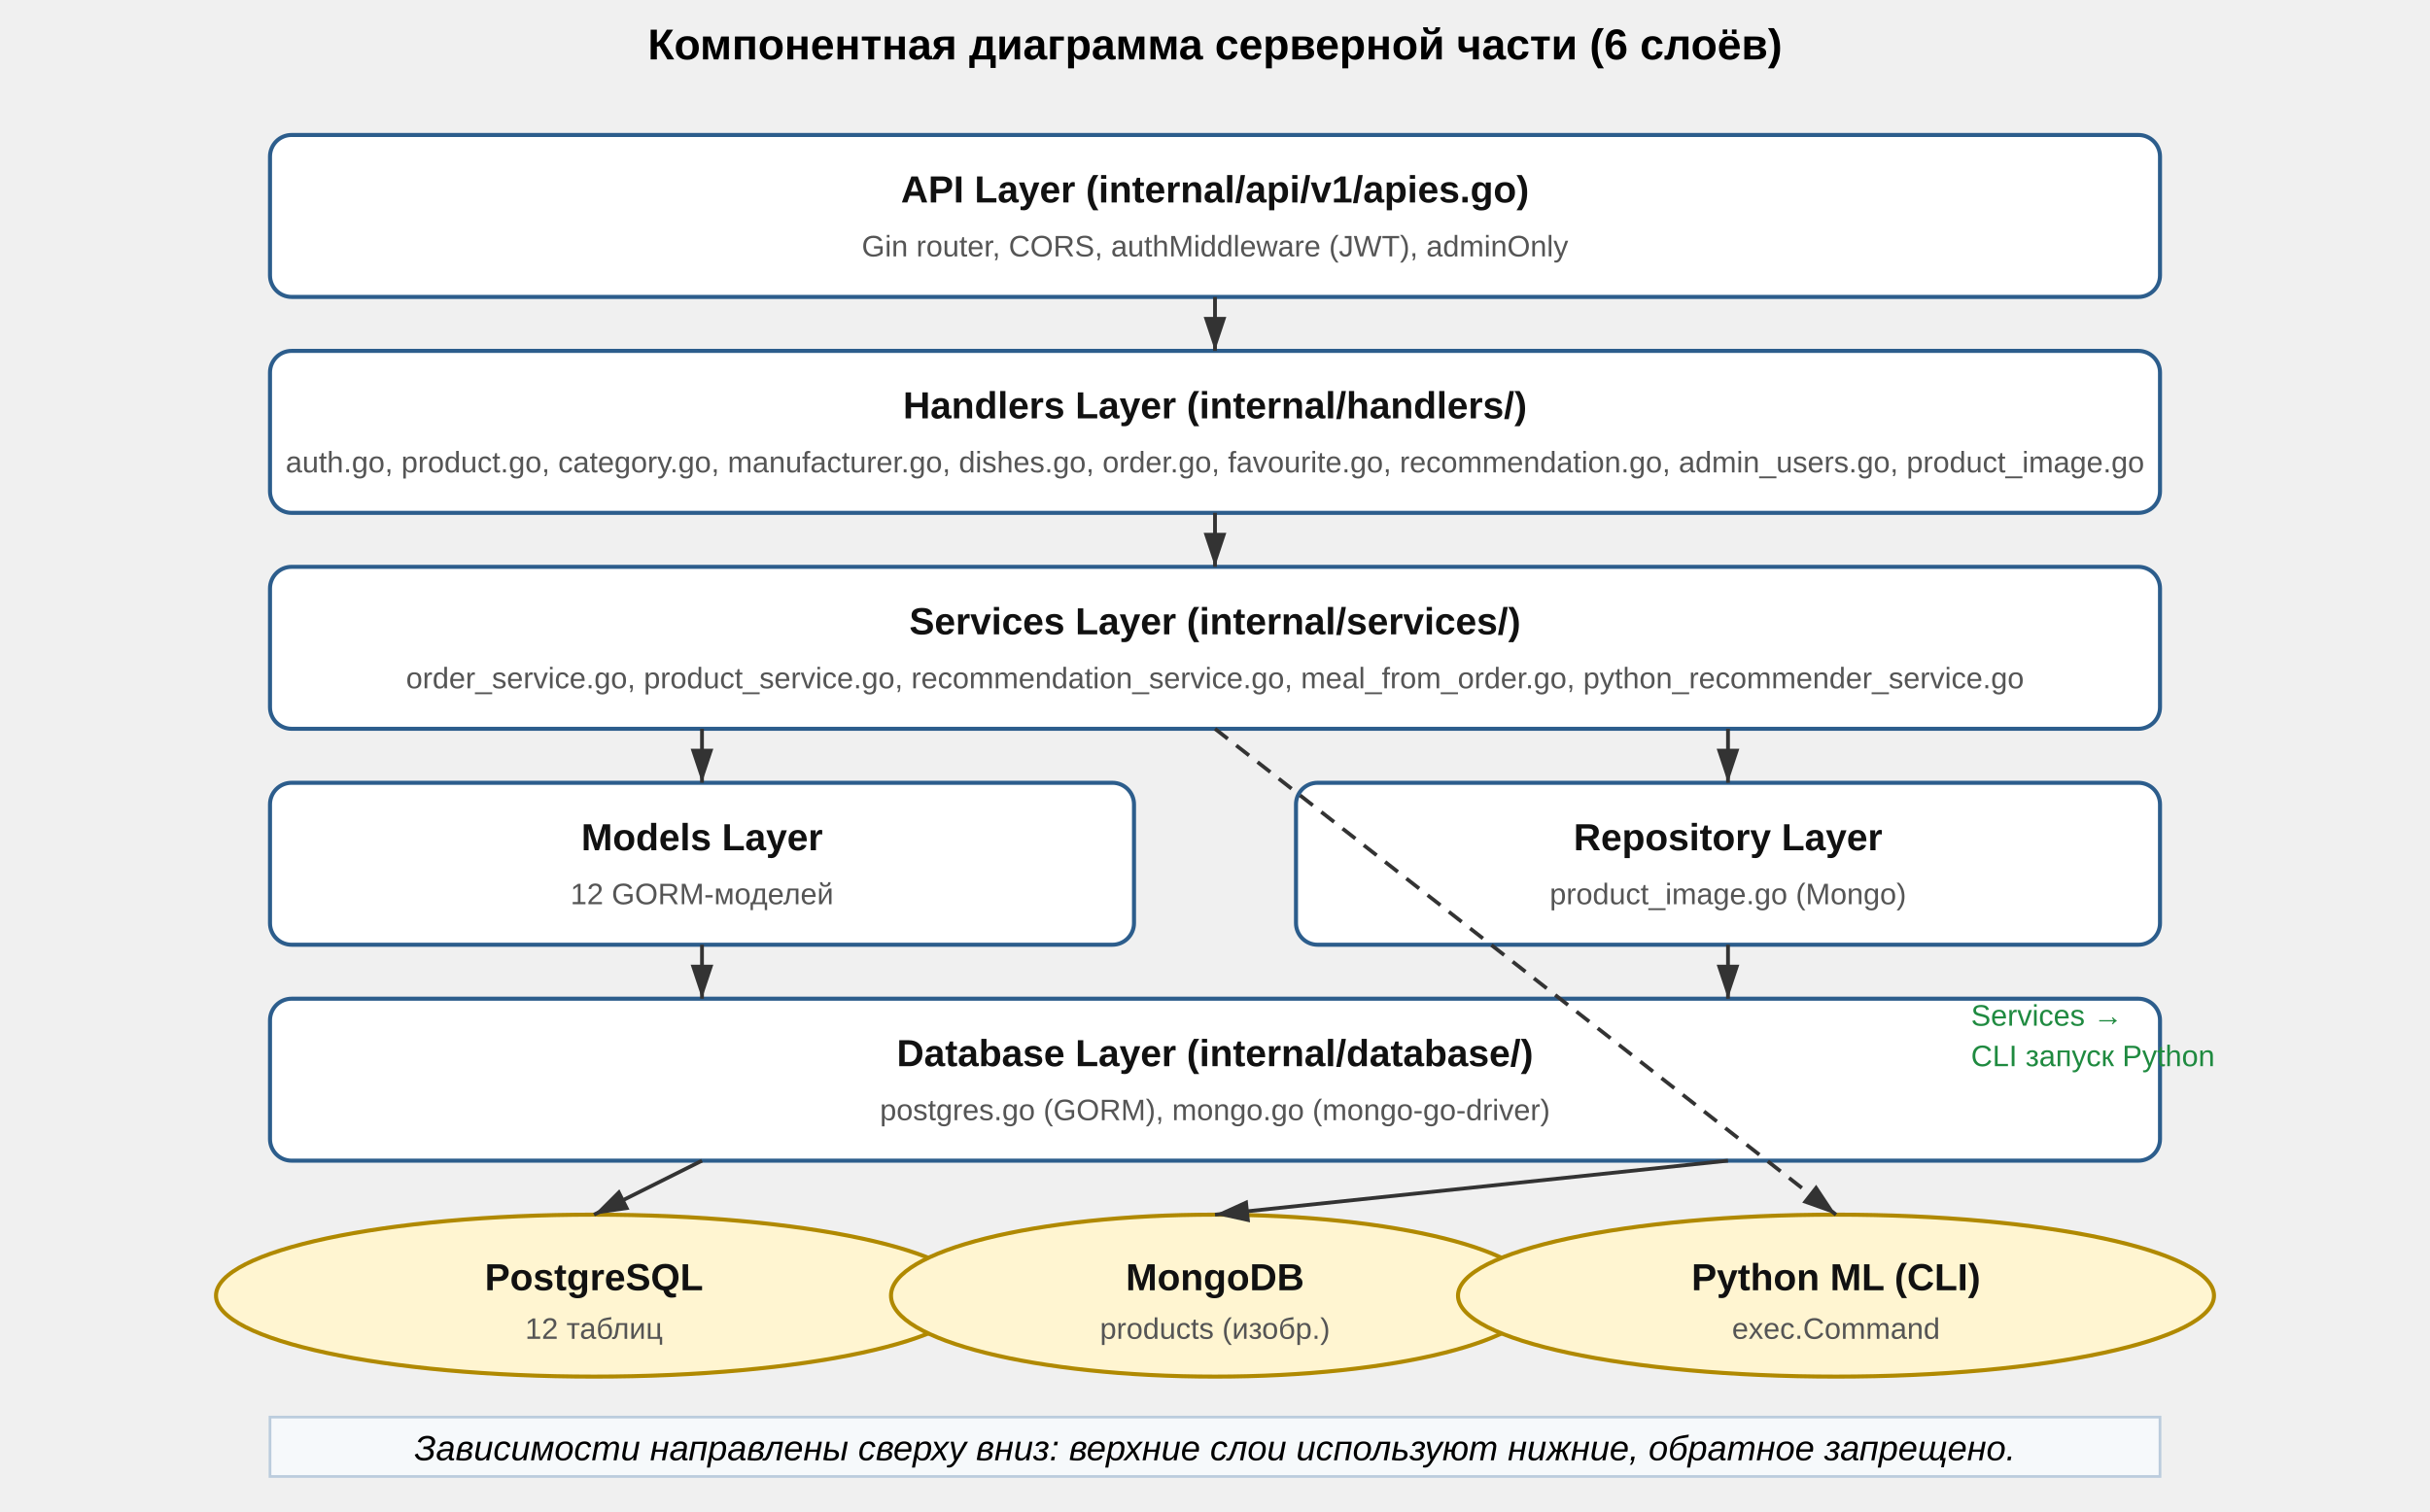
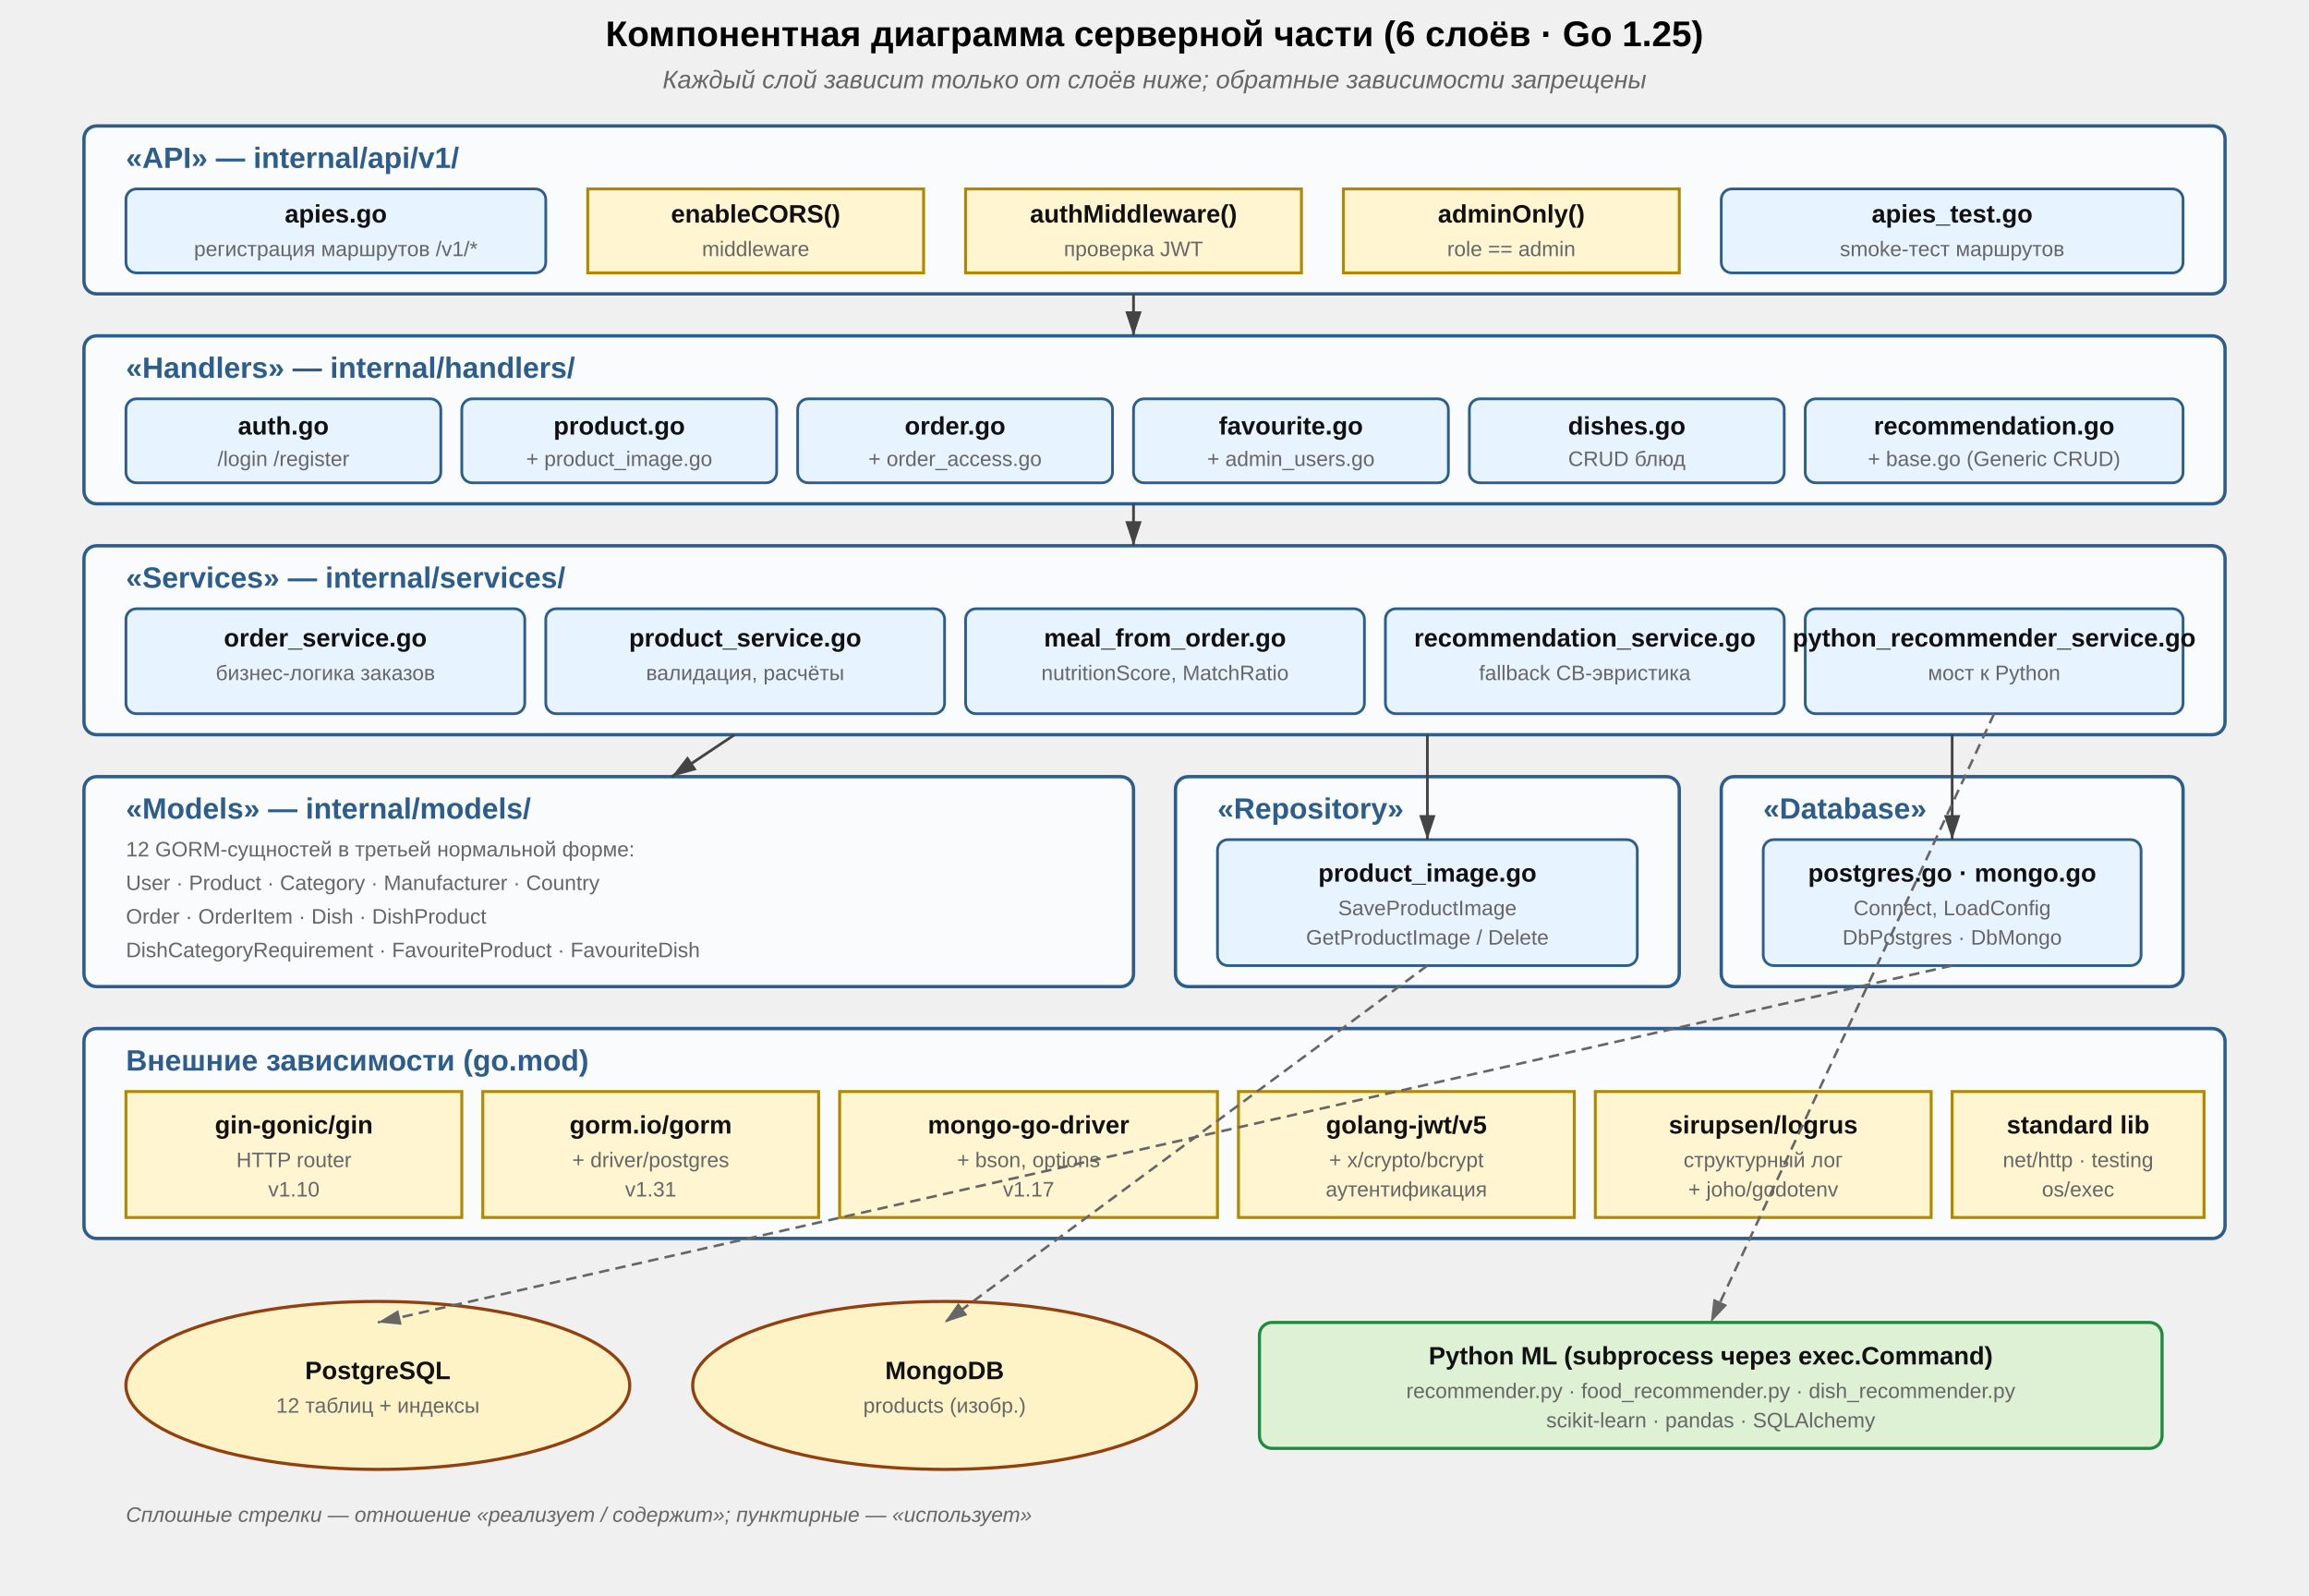
- <svg xmlns="http://www.w3.org/2000/svg" viewBox="0 0 900 560" font-family="Arial, sans-serif" font-size="13">
+ <svg xmlns="http://www.w3.org/2000/svg" viewBox="0 0 1100 760" font-family="Arial, sans-serif" font-size="12">
  <style>
-     .ttl { font-weight:bold; font-size:16px; }
-     .layer { fill:#fff; stroke:#2c5d8c; stroke-width:1.5; rx:8; ry:8; }
-     .name { font-weight:bold; font-size:14px; }
-     .lbl { fill:#111; }
-     .ar { stroke:#333; stroke-width:1.4; fill:none; }
+     .ttl { font-weight:bold; font-size:17px; }
+     .pkg { fill:#fafbfc; stroke:#2c5d8c; stroke-width:1.6; rx:6; ry:6; }
+     .pkgT { font-weight:bold; font-size:14px; fill:#2c5d8c; }
+     .comp { fill:#e7f3ff; stroke:#2c5d8c; stroke-width:1.3; rx:5; ry:5; }
+     .ext { fill:#fff5d1; stroke:#b08900; stroke-width:1.4; }
+     .py { fill:#dff1d5; stroke:#1f8a40; stroke-width:1.4; rx:5; ry:5; }
+     .iface { font-style:italic; fill:#7a4a00; }
    .sm { font-size:11px; fill:#555; }
-     .ext { fill:#fff5d1; stroke:#b08900; stroke-width:1.5; }
+     .tiny { font-size:10px; fill:#666; }
+     .ar { stroke:#444; stroke-width:1.3; fill:none; }
+     .uses { stroke:#666; stroke-width:1.2; fill:none; stroke-dasharray:5 3; }
+     .name { font-weight:600; font-size:12px; fill:#111; }
  </style>
  <defs>
    <marker id="m" markerWidth="10" markerHeight="10" refX="9" refY="3" orient="auto">
-       <path d="M0,0 L0,6 L9,3 z" fill="#333" />
+       <path d="M0,0 L0,6 L9,3 z" fill="#444" />
+     </marker>
+     <marker id="md" markerWidth="10" markerHeight="10" refX="9" refY="3" orient="auto">
+       <path d="M0,0 L0,6 L9,3 z" fill="#666" />
    </marker>
  </defs>
-   <text x="450" y="22" text-anchor="middle" class="ttl">Компонентная диаграмма серверной части (6 слоёв)</text>
-   <rect class="layer" x="100" y="50" width="700" height="60" fill="#dde9f6" />
-   <text class="name lbl" x="450" y="75" text-anchor="middle">API Layer (internal/api/v1/apies.go)</text>
-   <text class="sm" x="450" y="95" text-anchor="middle">Gin router, CORS, authMiddleware (JWT), adminOnly</text>
-   <rect class="layer" x="100" y="130" width="700" height="60" fill="#e8eef6" />
-   <text class="name lbl" x="450" y="155" text-anchor="middle">Handlers Layer (internal/handlers/)</text>
-   <text class="sm" x="450" y="175" text-anchor="middle">auth.go, product.go, category.go, manufacturer.go, dishes.go, order.go, favourite.go, recommendation.go, admin_users.go, product_image.go</text>
-   <rect class="layer" x="100" y="210" width="700" height="60" fill="#eaf5e6" />
-   <text class="name lbl" x="450" y="235" text-anchor="middle">Services Layer (internal/services/)</text>
-   <text class="sm" x="450" y="255" text-anchor="middle">order_service.go, product_service.go, recommendation_service.go, meal_from_order.go, python_recommender_service.go</text>
-   <rect class="layer" x="100" y="290" width="320" height="60" fill="#f3e6f1" />
-   <text class="name lbl" x="260" y="315" text-anchor="middle">Models Layer</text>
-   <text class="sm" x="260" y="335" text-anchor="middle">12 GORM-моделей</text>
-   <rect class="layer" x="480" y="290" width="320" height="60" fill="#f9efe0" />
-   <text class="name lbl" x="640" y="315" text-anchor="middle">Repository Layer</text>
-   <text class="sm" x="640" y="335" text-anchor="middle">product_image.go (Mongo)</text>
-   <rect class="layer" x="100" y="370" width="700" height="60" fill="#fbe9e9" />
-   <text class="name lbl" x="450" y="395" text-anchor="middle">Database Layer (internal/database/)</text>
-   <text class="sm" x="450" y="415" text-anchor="middle">postgres.go (GORM), mongo.go (mongo-go-driver)</text>
-   <ellipse class="ext" cx="220" cy="480" rx="140" ry="30" />
-   <text class="name lbl" x="220" y="478" text-anchor="middle">PostgreSQL</text>
-   <text class="sm" x="220" y="496" text-anchor="middle">12 таблиц</text>
-   <ellipse class="ext" cx="450" cy="480" rx="120" ry="30" />
-   <text class="name lbl" x="450" y="478" text-anchor="middle">MongoDB</text>
-   <text class="sm" x="450" y="496" text-anchor="middle">products (изобр.)</text>
-   <ellipse class="ext" cx="680" cy="480" rx="140" ry="30" />
-   <text class="name lbl" x="680" y="478" text-anchor="middle">Python ML (CLI)</text>
-   <text class="sm" x="680" y="496" text-anchor="middle">exec.Command</text>
-   <path class="ar" d="M450,110 L450,130" marker-end="url(#m)" />
-   <path class="ar" d="M450,190 L450,210" marker-end="url(#m)" />
-   <path class="ar" d="M260,270 L260,290" marker-end="url(#m)" />
-   <path class="ar" d="M640,270 L640,290" marker-end="url(#m)" />
-   <path class="ar" d="M260,350 L260,370" marker-end="url(#m)" />
-   <path class="ar" d="M640,350 L640,370" marker-end="url(#m)" />
-   <path class="ar" d="M260,430 L220,450" marker-end="url(#m)" />
-   <path class="ar" d="M640,430 L450,450" marker-end="url(#m)" />
-   <path class="ar" d="M450,270 L680,450" marker-end="url(#m)" stroke-dasharray="6 4" stroke="#1f8a40" />
-   <text x="730" y="380" font-size="11" fill="#1f8a40">Services →</text>
-   <text x="730" y="395" font-size="11" fill="#1f8a40">CLI запуск Python</text>
-   <rect x="100" y="525" width="700" height="22" fill="#f6f9fb" stroke="#bcd" />
-   <text x="450" y="541" text-anchor="middle" font-style="italic">Зависимости направлены сверху вниз: верхние слои используют нижние, обратное запрещено.</text>
+   <text x="550" y="22" text-anchor="middle" class="ttl">Компонентная диаграмма серверной части (6 слоёв · Go 1.25)</text>
+   <text x="550" y="42" text-anchor="middle" font-style="italic" font-size="12" fill="#666">Каждый слой зависит только от слоёв ниже; обратные зависимости запрещены</text>
+   <rect class="pkg" x="40" y="60" width="1020" height="80" />
+   <text class="pkgT" x="60" y="80">«API» — internal/api/v1/</text>
+   <rect class="comp" x="60" y="90" width="200" height="40" />
+   <text class="name" x="160" y="106" text-anchor="middle">apies.go</text>
+   <text class="tiny" x="160" y="122" text-anchor="middle">регистрация маршрутов /v1/*</text>
+   <rect class="ext" x="280" y="90" width="160" height="40" />
+   <text class="name" x="360" y="106" text-anchor="middle">enableCORS()</text>
+   <text class="tiny" x="360" y="122" text-anchor="middle">middleware</text>
+   <rect class="ext" x="460" y="90" width="160" height="40" />
+   <text class="name" x="540" y="106" text-anchor="middle">authMiddleware()</text>
+   <text class="tiny" x="540" y="122" text-anchor="middle">проверка JWT</text>
+   <rect class="ext" x="640" y="90" width="160" height="40" />
+   <text class="name" x="720" y="106" text-anchor="middle">adminOnly()</text>
+   <text class="tiny" x="720" y="122" text-anchor="middle">role == admin</text>
+   <rect class="comp" x="820" y="90" width="220" height="40" />
+   <text class="name" x="930" y="106" text-anchor="middle">apies_test.go</text>
+   <text class="tiny" x="930" y="122" text-anchor="middle">smoke-тест маршрутов</text>
+   <rect class="pkg" x="40" y="160" width="1020" height="80" />
+   <text class="pkgT" x="60" y="180">«Handlers» — internal/handlers/</text>
+   <rect class="comp" x="60" y="190" width="150" height="40" />
+   <text class="name" x="135" y="207" text-anchor="middle">auth.go</text>
+   <text class="tiny" x="135" y="222" text-anchor="middle">/login /register</text>
+   <rect class="comp" x="220" y="190" width="150" height="40" />
+   <text class="name" x="295" y="207" text-anchor="middle">product.go</text>
+   <text class="tiny" x="295" y="222" text-anchor="middle">+ product_image.go</text>
+   <rect class="comp" x="380" y="190" width="150" height="40" />
+   <text class="name" x="455" y="207" text-anchor="middle">order.go</text>
+   <text class="tiny" x="455" y="222" text-anchor="middle">+ order_access.go</text>
+   <rect class="comp" x="540" y="190" width="150" height="40" />
+   <text class="name" x="615" y="207" text-anchor="middle">favourite.go</text>
+   <text class="tiny" x="615" y="222" text-anchor="middle">+ admin_users.go</text>
+   <rect class="comp" x="700" y="190" width="150" height="40" />
+   <text class="name" x="775" y="207" text-anchor="middle">dishes.go</text>
+   <text class="tiny" x="775" y="222" text-anchor="middle">CRUD блюд</text>
+   <rect class="comp" x="860" y="190" width="180" height="40" />
+   <text class="name" x="950" y="207" text-anchor="middle">recommendation.go</text>
+   <text class="tiny" x="950" y="222" text-anchor="middle">+ base.go (Generic CRUD)</text>
+   <rect class="pkg" x="40" y="260" width="1020" height="90" />
+   <text class="pkgT" x="60" y="280">«Services» — internal/services/</text>
+   <rect class="comp" x="60" y="290" width="190" height="50" />
+   <text class="name" x="155" y="308" text-anchor="middle">order_service.go</text>
+   <text class="tiny" x="155" y="324" text-anchor="middle">бизнес-логика заказов</text>
+   <rect class="comp" x="260" y="290" width="190" height="50" />
+   <text class="name" x="355" y="308" text-anchor="middle">product_service.go</text>
+   <text class="tiny" x="355" y="324" text-anchor="middle">валидация, расчёты</text>
+   <rect class="comp" x="460" y="290" width="190" height="50" />
+   <text class="name" x="555" y="308" text-anchor="middle">meal_from_order.go</text>
+   <text class="tiny" x="555" y="324" text-anchor="middle">nutritionScore, MatchRatio</text>
+   <rect class="comp" x="660" y="290" width="190" height="50" />
+   <text class="name" x="755" y="308" text-anchor="middle">recommendation_service.go</text>
+   <text class="tiny" x="755" y="324" text-anchor="middle">fallback CB-эвристика</text>
+   <rect class="comp" x="860" y="290" width="180" height="50" />
+   <text class="name" x="950" y="308" text-anchor="middle">python_recommender_service.go</text>
+   <text class="tiny" x="950" y="324" text-anchor="middle">мост к Python</text>
+   <rect class="pkg" x="40" y="370" width="500" height="100" />
+   <text class="pkgT" x="60" y="390">«Models» — internal/models/</text>
+   <text class="tiny" x="60" y="408">12 GORM-сущностей в третьей нормальной форме:</text>
+   <text class="tiny" x="60" y="424">User · Product · Category · Manufacturer · Country</text>
+   <text class="tiny" x="60" y="440">Order · OrderItem · Dish · DishProduct</text>
+   <text class="tiny" x="60" y="456">DishCategoryRequirement · FavouriteProduct · FavouriteDish</text>
+   <rect class="pkg" x="560" y="370" width="240" height="100" />
+   <text class="pkgT" x="580" y="390">«Repository»</text>
+   <rect class="comp" x="580" y="400" width="200" height="60" />
+   <text class="name" x="680" y="420" text-anchor="middle">product_image.go</text>
+   <text class="tiny" x="680" y="436" text-anchor="middle">SaveProductImage</text>
+   <text class="tiny" x="680" y="450" text-anchor="middle">GetProductImage / Delete</text>
+   <rect class="pkg" x="820" y="370" width="220" height="100" />
+   <text class="pkgT" x="840" y="390">«Database»</text>
+   <rect class="comp" x="840" y="400" width="180" height="60" />
+   <text class="name" x="930" y="420" text-anchor="middle">postgres.go · mongo.go</text>
+   <text class="tiny" x="930" y="436" text-anchor="middle">Connect, LoadConfig</text>
+   <text class="tiny" x="930" y="450" text-anchor="middle">DbPostgres · DbMongo</text>
+   <rect class="pkg" x="40" y="490" width="1020" height="100" />
+   <text class="pkgT" x="60" y="510">Внешние зависимости (go.mod)</text>
+   <rect class="ext" x="60" y="520" width="160" height="60" />
+   <text class="name" x="140" y="540" text-anchor="middle">gin-gonic/gin</text>
+   <text class="tiny" x="140" y="556" text-anchor="middle">HTTP router</text>
+   <text class="tiny" x="140" y="570" text-anchor="middle">v1.10</text>
+   <rect class="ext" x="230" y="520" width="160" height="60" />
+   <text class="name" x="310" y="540" text-anchor="middle">gorm.io/gorm</text>
+   <text class="tiny" x="310" y="556" text-anchor="middle">+ driver/postgres</text>
+   <text class="tiny" x="310" y="570" text-anchor="middle">v1.31</text>
+   <rect class="ext" x="400" y="520" width="180" height="60" />
+   <text class="name" x="490" y="540" text-anchor="middle">mongo-go-driver</text>
+   <text class="tiny" x="490" y="556" text-anchor="middle">+ bson, options</text>
+   <text class="tiny" x="490" y="570" text-anchor="middle">v1.17</text>
+   <rect class="ext" x="590" y="520" width="160" height="60" />
+   <text class="name" x="670" y="540" text-anchor="middle">golang-jwt/v5</text>
+   <text class="tiny" x="670" y="556" text-anchor="middle">+ x/crypto/bcrypt</text>
+   <text class="tiny" x="670" y="570" text-anchor="middle">аутентификация</text>
+   <rect class="ext" x="760" y="520" width="160" height="60" />
+   <text class="name" x="840" y="540" text-anchor="middle">sirupsen/logrus</text>
+   <text class="tiny" x="840" y="556" text-anchor="middle">структурный лог</text>
+   <text class="tiny" x="840" y="570" text-anchor="middle">+ joho/godotenv</text>
+   <rect class="ext" x="930" y="520" width="120" height="60" />
+   <text class="name" x="990" y="540" text-anchor="middle">standard lib</text>
+   <text class="tiny" x="990" y="556" text-anchor="middle">net/http · testing</text>
+   <text class="tiny" x="990" y="570" text-anchor="middle">os/exec</text>
+   <g>
+     <ellipse fill="#fef3c7" stroke="#92400e" stroke-width="1.5" cx="180" cy="660" rx="120" ry="40" />
+     <text class="name" x="180" y="657" text-anchor="middle">PostgreSQL</text>
+     <text class="tiny" x="180" y="673" text-anchor="middle">12 таблиц + индексы</text>
+   </g>
+   <g>
+     <ellipse fill="#fef3c7" stroke="#92400e" stroke-width="1.5" cx="450" cy="660" rx="120" ry="40" />
+     <text class="name" x="450" y="657" text-anchor="middle">MongoDB</text>
+     <text class="tiny" x="450" y="673" text-anchor="middle">products (изобр.)</text>
+   </g>
+   <g>
+     <rect fill="#dff1d5" stroke="#1f8a40" stroke-width="1.5" x="600" y="630" width="430" height="60" rx="6" ry="6" />
+     <text class="name" x="815" y="650" text-anchor="middle">Python ML (subprocess через exec.Command)</text>
+     <text class="tiny" x="815" y="666" text-anchor="middle">recommender.py · food_recommender.py · dish_recommender.py</text>
+     <text class="tiny" x="815" y="680" text-anchor="middle">scikit-learn · pandas · SQLAlchemy</text>
+   </g>
+   <path class="ar" d="M540,140 L540,160" marker-end="url(#m)" />
+   <path class="ar" d="M540,240 L540,260" marker-end="url(#m)" />
+   <path class="ar" d="M350,350 L320,370" marker-end="url(#m)" />
+   <path class="ar" d="M680,350 L680,400" marker-end="url(#m)" />
+   <path class="ar" d="M930,350 L930,400" marker-end="url(#m)" />
+   <path class="uses" d="M930,460 L180,630" marker-end="url(#md)" />
+   <path class="uses" d="M680,460 L450,630" marker-end="url(#md)" />
+   <path class="uses" d="M950,340 L815,630" marker-end="url(#md)" stroke="#1f8a40" />
+   <text class="tiny" x="60" y="725" font-style="italic">Сплошные стрелки — отношение «реализует / содержит»; пунктирные — «использует»</text>
</svg>
